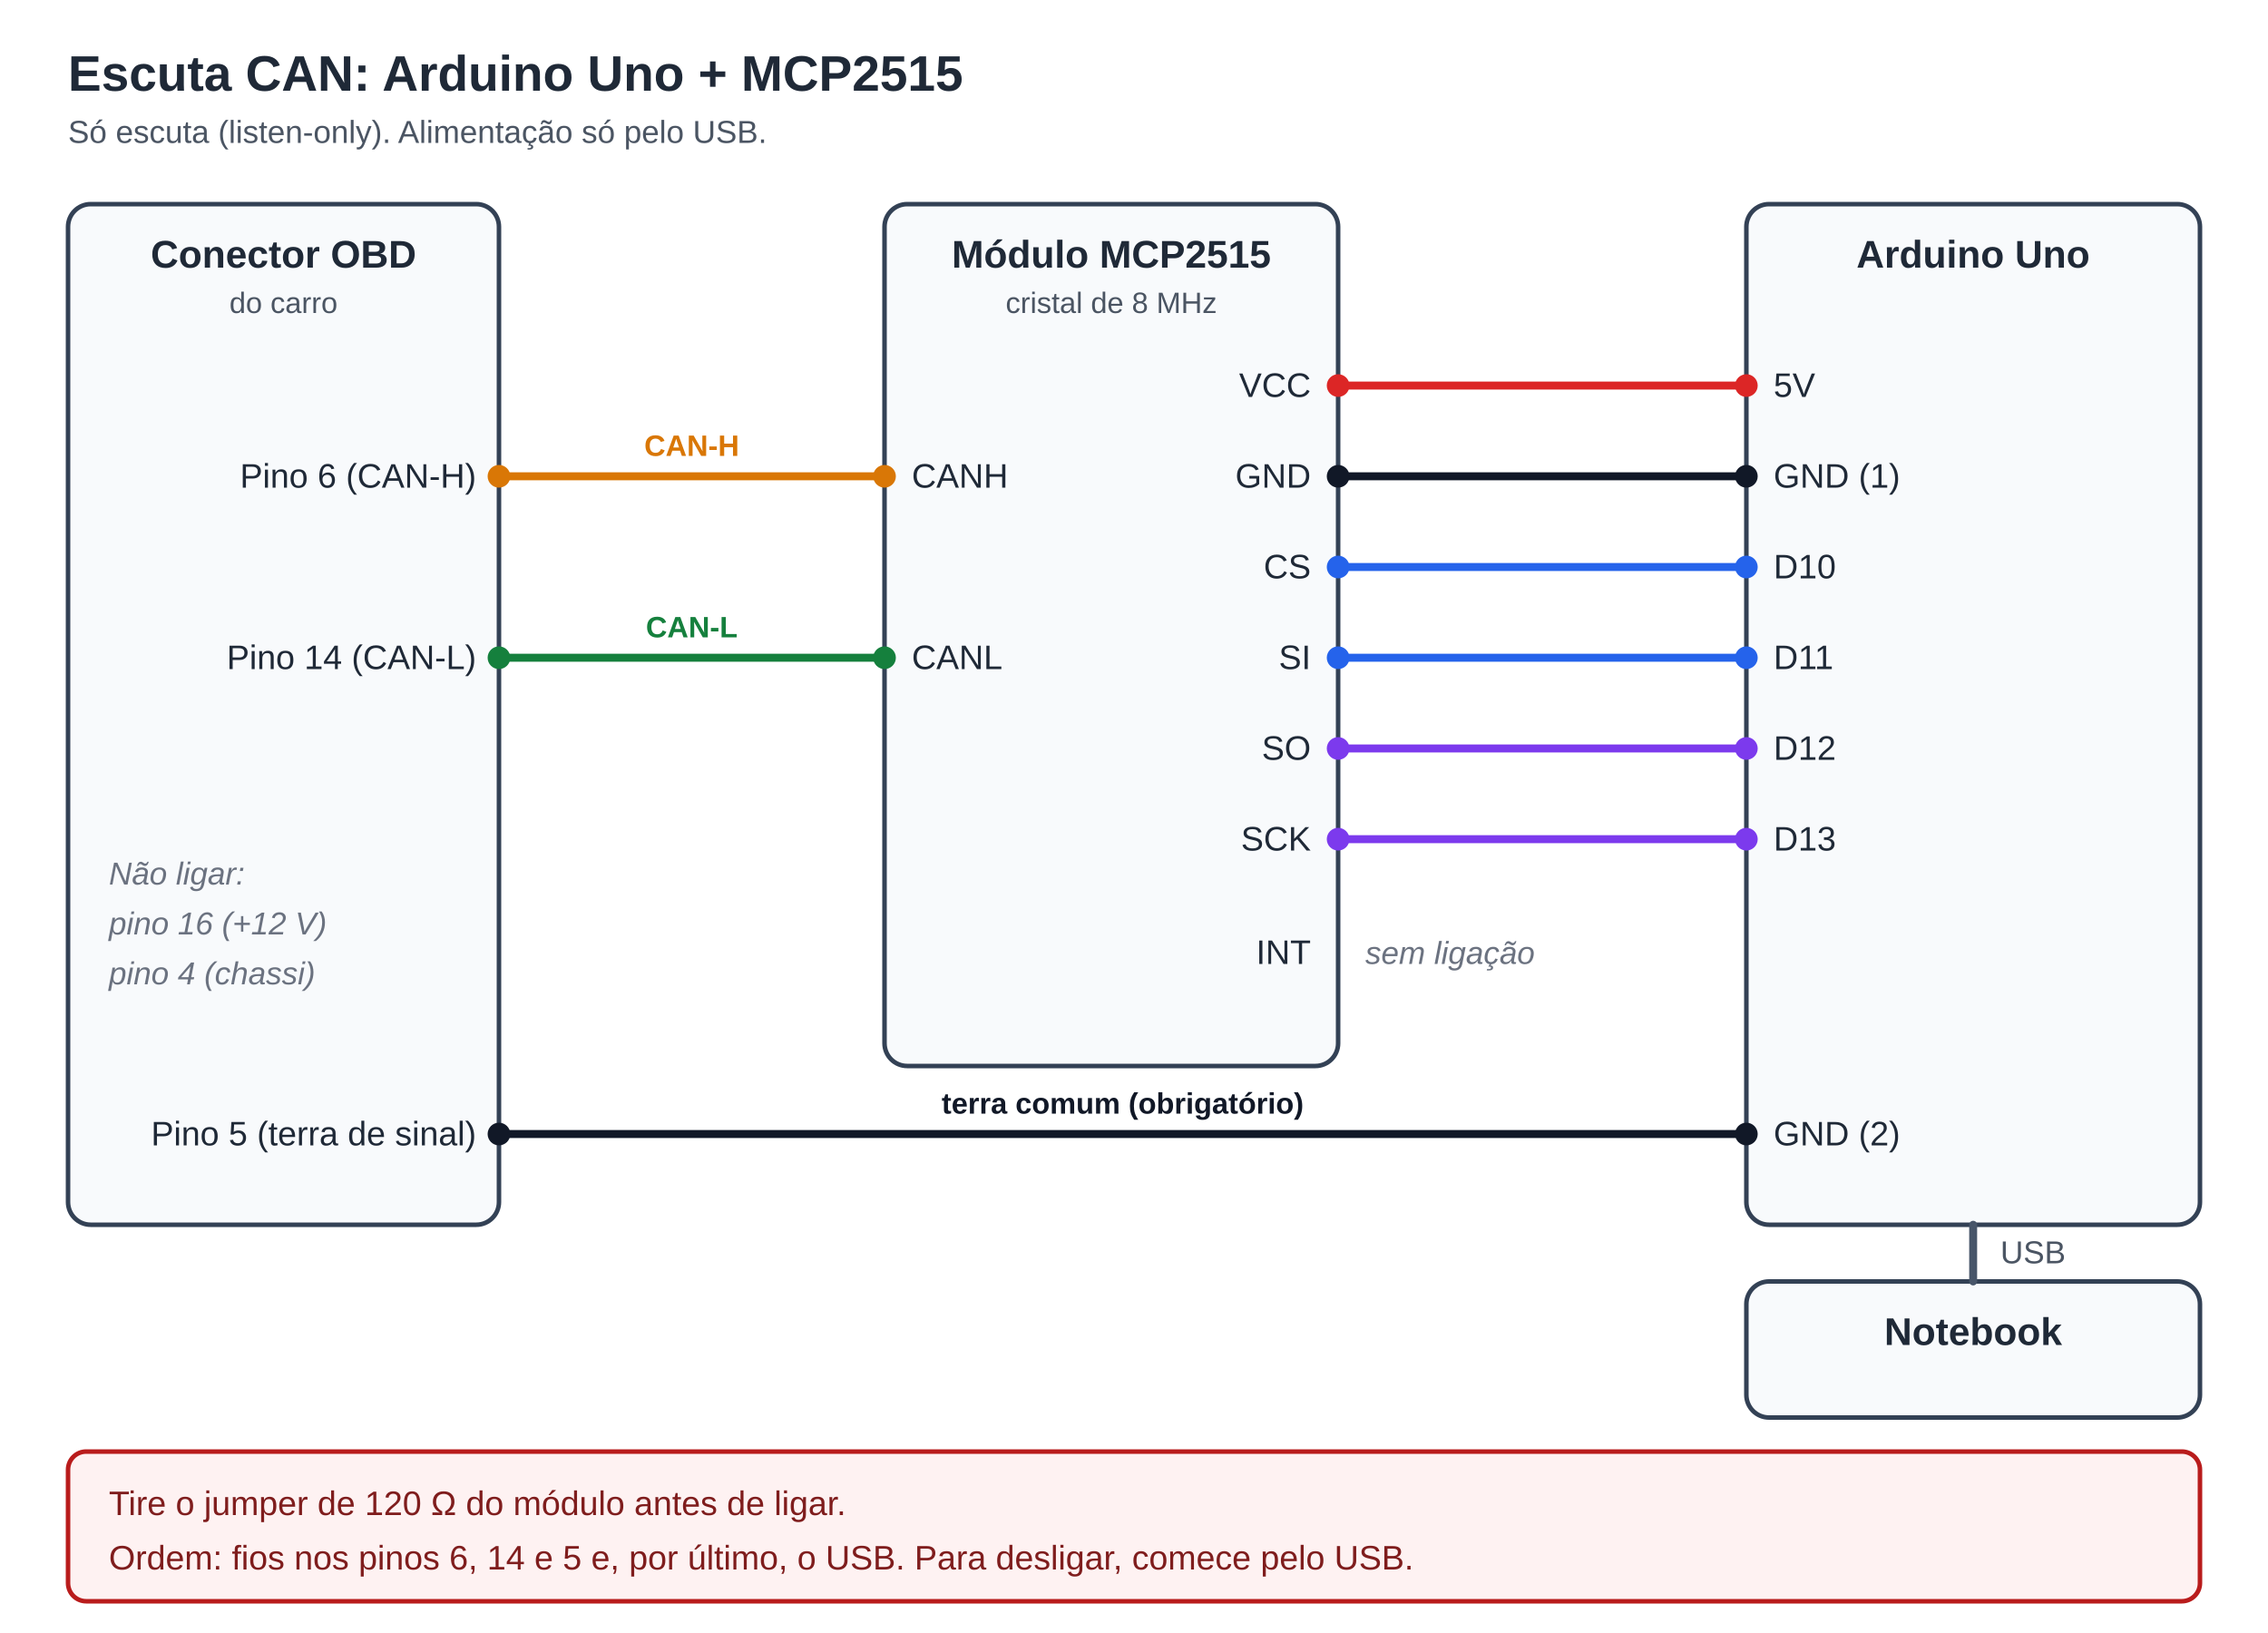
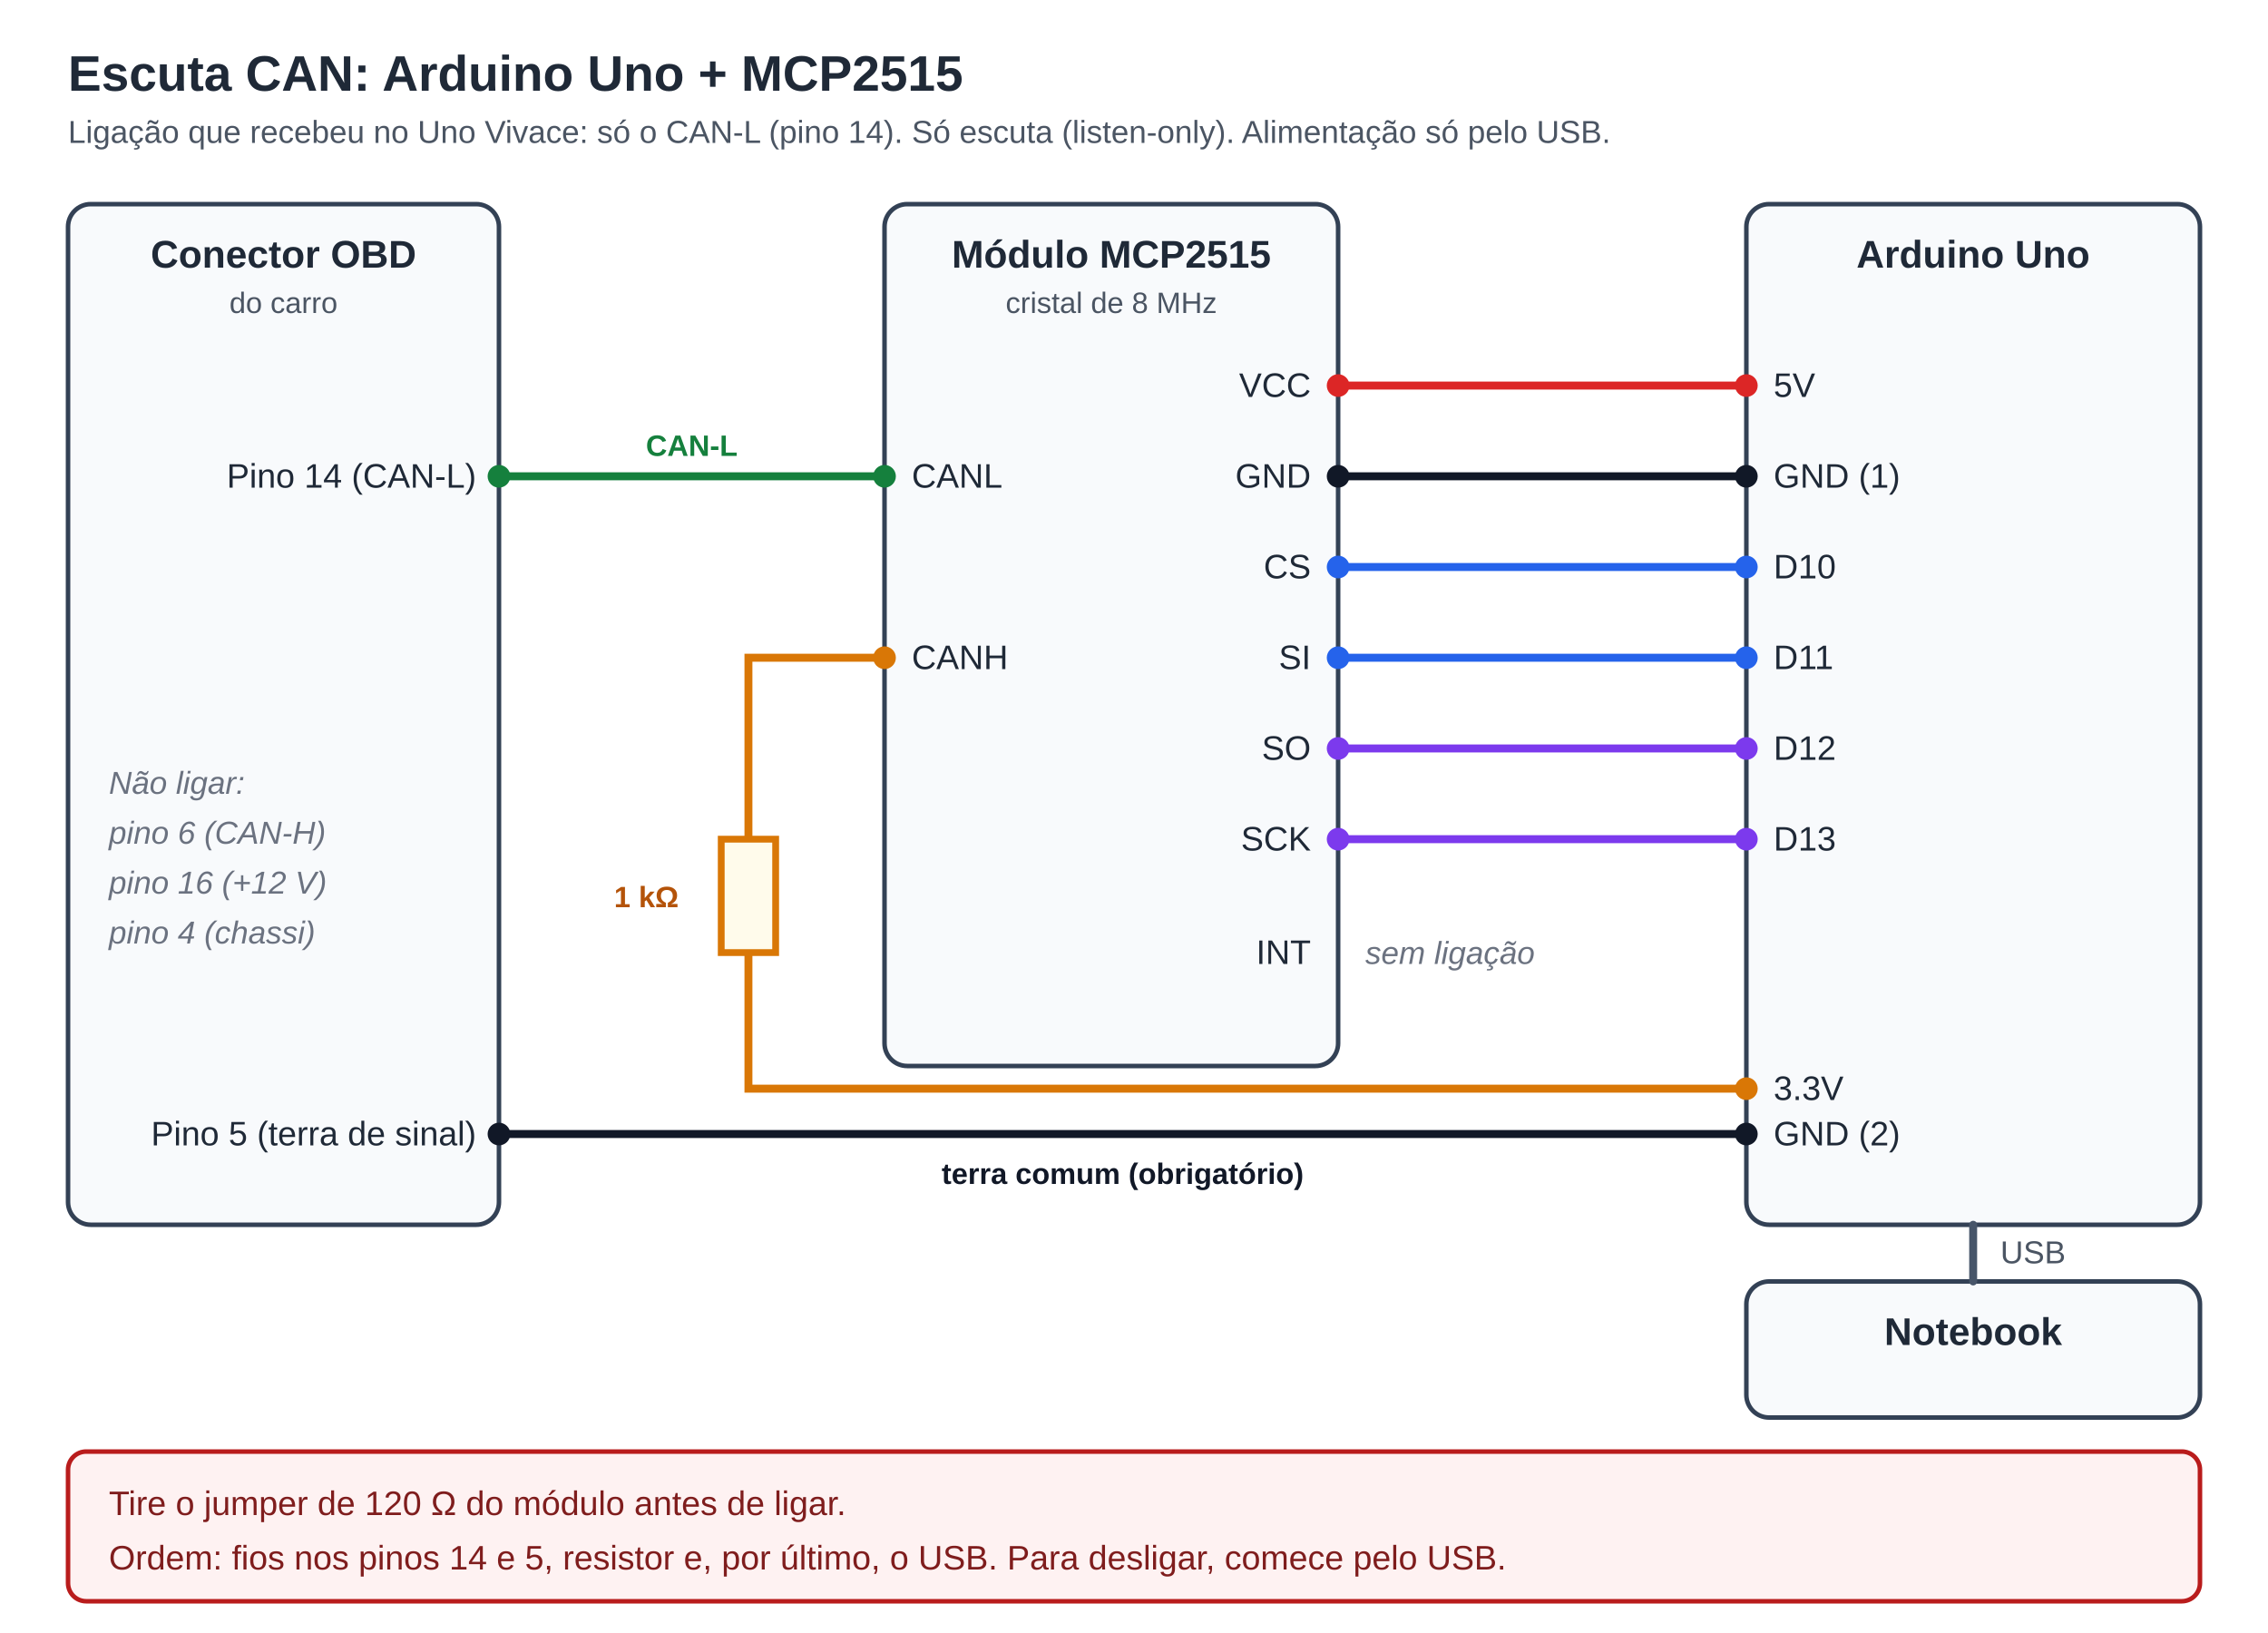
- <svg xmlns="http://www.w3.org/2000/svg" viewBox="0 0 1000 720" width="1000" height="720" role="img" aria-label="Pino 6 no CANH, pino 14 no CANL e pino 5 no GND livre do Arduino; módulo ligado ao Arduino por 5V, GND, D10, D11, D12 e D13.">
+ <svg xmlns="http://www.w3.org/2000/svg" viewBox="0 0 1000 720" width="1000" height="720" role="img" aria-label="Pino 14 no CANL, CANH no 3.3V do Arduino por resistor de 1 kΩ, pino 5 no GND livre do Arduino e pino 6 sem ligação; módulo ligado ao Arduino por 5V, GND, D10, D11, D12 e D13.">
  <style>
text{font-family:Arial,Helvetica,'DejaVu Sans',sans-serif;fill:#1f2937;font-size:15px}
.t{font-size:22px;font-weight:700}.s{font-size:14px;fill:#4b5563}
.b{fill:#f8fafc;stroke:#334155;stroke-width:2}.h{font-size:17px;font-weight:700;text-anchor:middle}
.st{font-size:13px;fill:#4b5563;text-anchor:middle}.e{text-anchor:end}.m{text-anchor:middle}
.w{fill:none;stroke-width:3.5;stroke-linecap:round}
.l{font-size:13px;text-anchor:middle;font-weight:700}
.warn{fill:#fef2f2;stroke:#b91c1c;stroke-width:2}.wt{font-size:15px;fill:#7f1d1d}
.off{font-size:14px;fill:#6b7280;font-style:italic}
</style>
  <rect width="1000" height="720" fill="#ffffff" />
  <text class="t" x="30" y="40">Escuta CAN: Arduino Uno + MCP2515</text>
-   <text class="s" x="30" y="63">Só escuta (listen-only). Alimentação só pelo USB.</text>
+   <text class="s" x="30" y="63">Ligação que recebeu no Uno Vivace: só o CAN-L (pino 14). Só escuta (listen-only). Alimentação só pelo USB.</text>
  <rect class="b" x="30" y="90" width="190" height="450" rx="10" />
  <text class="h" x="125.0" y="118">Conector OBD</text>
  <text class="st" x="125.0" y="138">do carro</text>
  <rect class="b" x="390" y="90" width="200" height="380" rx="10" />
  <text class="h" x="490.0" y="118">Módulo MCP2515</text>
  <text class="st" x="490.0" y="138">cristal de 8 MHz</text>
  <rect class="b" x="770" y="90" width="200" height="450" rx="10" />
  <text class="h" x="870.0" y="118">Arduino Uno</text>
  <rect class="b" x="770" y="565" width="200" height="60" rx="10" />
  <text class="h" x="870.0" y="593">Notebook</text>
  <path class="w" stroke="#475569" d="M870 540V565" />
  <text class="s" x="882" y="557">USB</text>
-   <text class="e" x="210" y="215">Pino 6 (CAN-H)</text>
-   <text class="e" x="210" y="295">Pino 14 (CAN-L)</text>
+   <text class="e" x="210" y="215">Pino 14 (CAN-L)</text>
  <text class="e" x="210" y="505">Pino 5 (terra de sinal)</text>
-   <path class="w" stroke="#d97706" d="M220 210H390" />
-   <circle cx="220" cy="210" r="5" fill="#d97706" />
-   <circle cx="390" cy="210" r="5" fill="#d97706" />
-   <text class="l" fill="#d97706" style="fill:#d97706" x="305.0" y="201">CAN-H</text>
-   <path class="w" stroke="#15803d" d="M220 290H390" />
-   <circle cx="220" cy="290" r="5" fill="#15803d" />
-   <circle cx="390" cy="290" r="5" fill="#15803d" />
-   <text class="l" fill="#15803d" style="fill:#15803d" x="305.0" y="281">CAN-L</text>
-   <text x="402" y="215">CANH</text>
-   <text x="402" y="295">CANL</text>
-   <text class="off" x="48" y="390">Não ligar:</text>
-   <text class="off" x="48" y="412">pino 16 (+12 V)</text>
-   <text class="off" x="48" y="434">pino 4 (chassi)</text>
+   <path class="w" stroke="#15803d" d="M220 210H390" />
+   <circle cx="220" cy="210" r="5" fill="#15803d" />
+   <circle cx="390" cy="210" r="5" fill="#15803d" />
+   <text class="l" fill="#15803d" style="fill:#15803d" x="305.0" y="201">CAN-L</text>
+   <text x="402" y="215">CANL</text>
+   <text x="402" y="295">CANH</text>
+   <path class="w" stroke="#d97706" d="M390 290H330V370M330 420V480H770" />
+   <rect x="318" y="370" width="24" height="50" fill="#fffbeb" stroke="#d97706" stroke-width="3" />
+   <text class="l" style="fill:#b45309" x="285" y="400">1 kΩ</text>
+   <circle cx="390" cy="290" r="5" fill="#d97706" />
+   <circle cx="770" cy="480" r="5" fill="#d97706" />
+   <text x="782" y="485">3.3V</text>
+   <text class="off" x="48" y="350">Não ligar:</text>
+   <text class="off" x="48" y="372">pino 6 (CAN-H)</text>
+   <text class="off" x="48" y="394">pino 16 (+12 V)</text>
+   <text class="off" x="48" y="416">pino 4 (chassi)</text>
  <text class="e" x="578" y="175">VCC</text>
  <text x="782" y="175">5V</text>
  <path class="w" stroke="#dc2626" d="M590 170H770" />
  <circle cx="590" cy="170" r="5" fill="#dc2626" />
  <circle cx="770" cy="170" r="5" fill="#dc2626" />
  <text class="e" x="578" y="215">GND</text>
  <text x="782" y="215">GND (1)</text>
  <path class="w" stroke="#111827" d="M590 210H770" />
  <circle cx="590" cy="210" r="5" fill="#111827" />
  <circle cx="770" cy="210" r="5" fill="#111827" />
  <text class="e" x="578" y="255">CS</text>
  <text x="782" y="255">D10</text>
  <path class="w" stroke="#2563eb" d="M590 250H770" />
  <circle cx="590" cy="250" r="5" fill="#2563eb" />
  <circle cx="770" cy="250" r="5" fill="#2563eb" />
  <text class="e" x="578" y="295">SI</text>
  <text x="782" y="295">D11</text>
  <path class="w" stroke="#2563eb" d="M590 290H770" />
  <circle cx="590" cy="290" r="5" fill="#2563eb" />
  <circle cx="770" cy="290" r="5" fill="#2563eb" />
  <text class="e" x="578" y="335">SO</text>
  <text x="782" y="335">D12</text>
  <path class="w" stroke="#7c3aed" d="M590 330H770" />
  <circle cx="590" cy="330" r="5" fill="#7c3aed" />
  <circle cx="770" cy="330" r="5" fill="#7c3aed" />
  <text class="e" x="578" y="375">SCK</text>
  <text x="782" y="375">D13</text>
  <path class="w" stroke="#7c3aed" d="M590 370H770" />
  <circle cx="590" cy="370" r="5" fill="#7c3aed" />
  <circle cx="770" cy="370" r="5" fill="#7c3aed" />
  <text class="e" x="578" y="425">INT</text>
  <text class="off" x="602" y="425">sem ligação</text>
  <path class="w" stroke="#111827" d="M220 500H770" />
  <circle cx="220" cy="500" r="5" fill="#111827" />
  <circle cx="770" cy="500" r="5" fill="#111827" />
-   <text class="l" fill="#111827" style="fill:#111827" x="495.0" y="491">terra comum (obrigatório)</text>
+   <text class="l" fill="#111827" style="fill:#111827" x="495.0" y="522">terra comum (obrigatório)</text>
  <text x="782" y="505">GND (2)</text>
  <rect class="warn" x="30" y="640" width="940" height="66" rx="8" />
  <text class="wt" x="48" y="668">Tire o jumper de 120 Ω do módulo antes de ligar.</text>
-   <text class="wt" x="48" y="692">Ordem: fios nos pinos 6, 14 e 5 e, por último, o USB. Para desligar, comece pelo USB.</text>
+   <text class="wt" x="48" y="692">Ordem: fios nos pinos 14 e 5, resistor e, por último, o USB. Para desligar, comece pelo USB.</text>
</svg>
